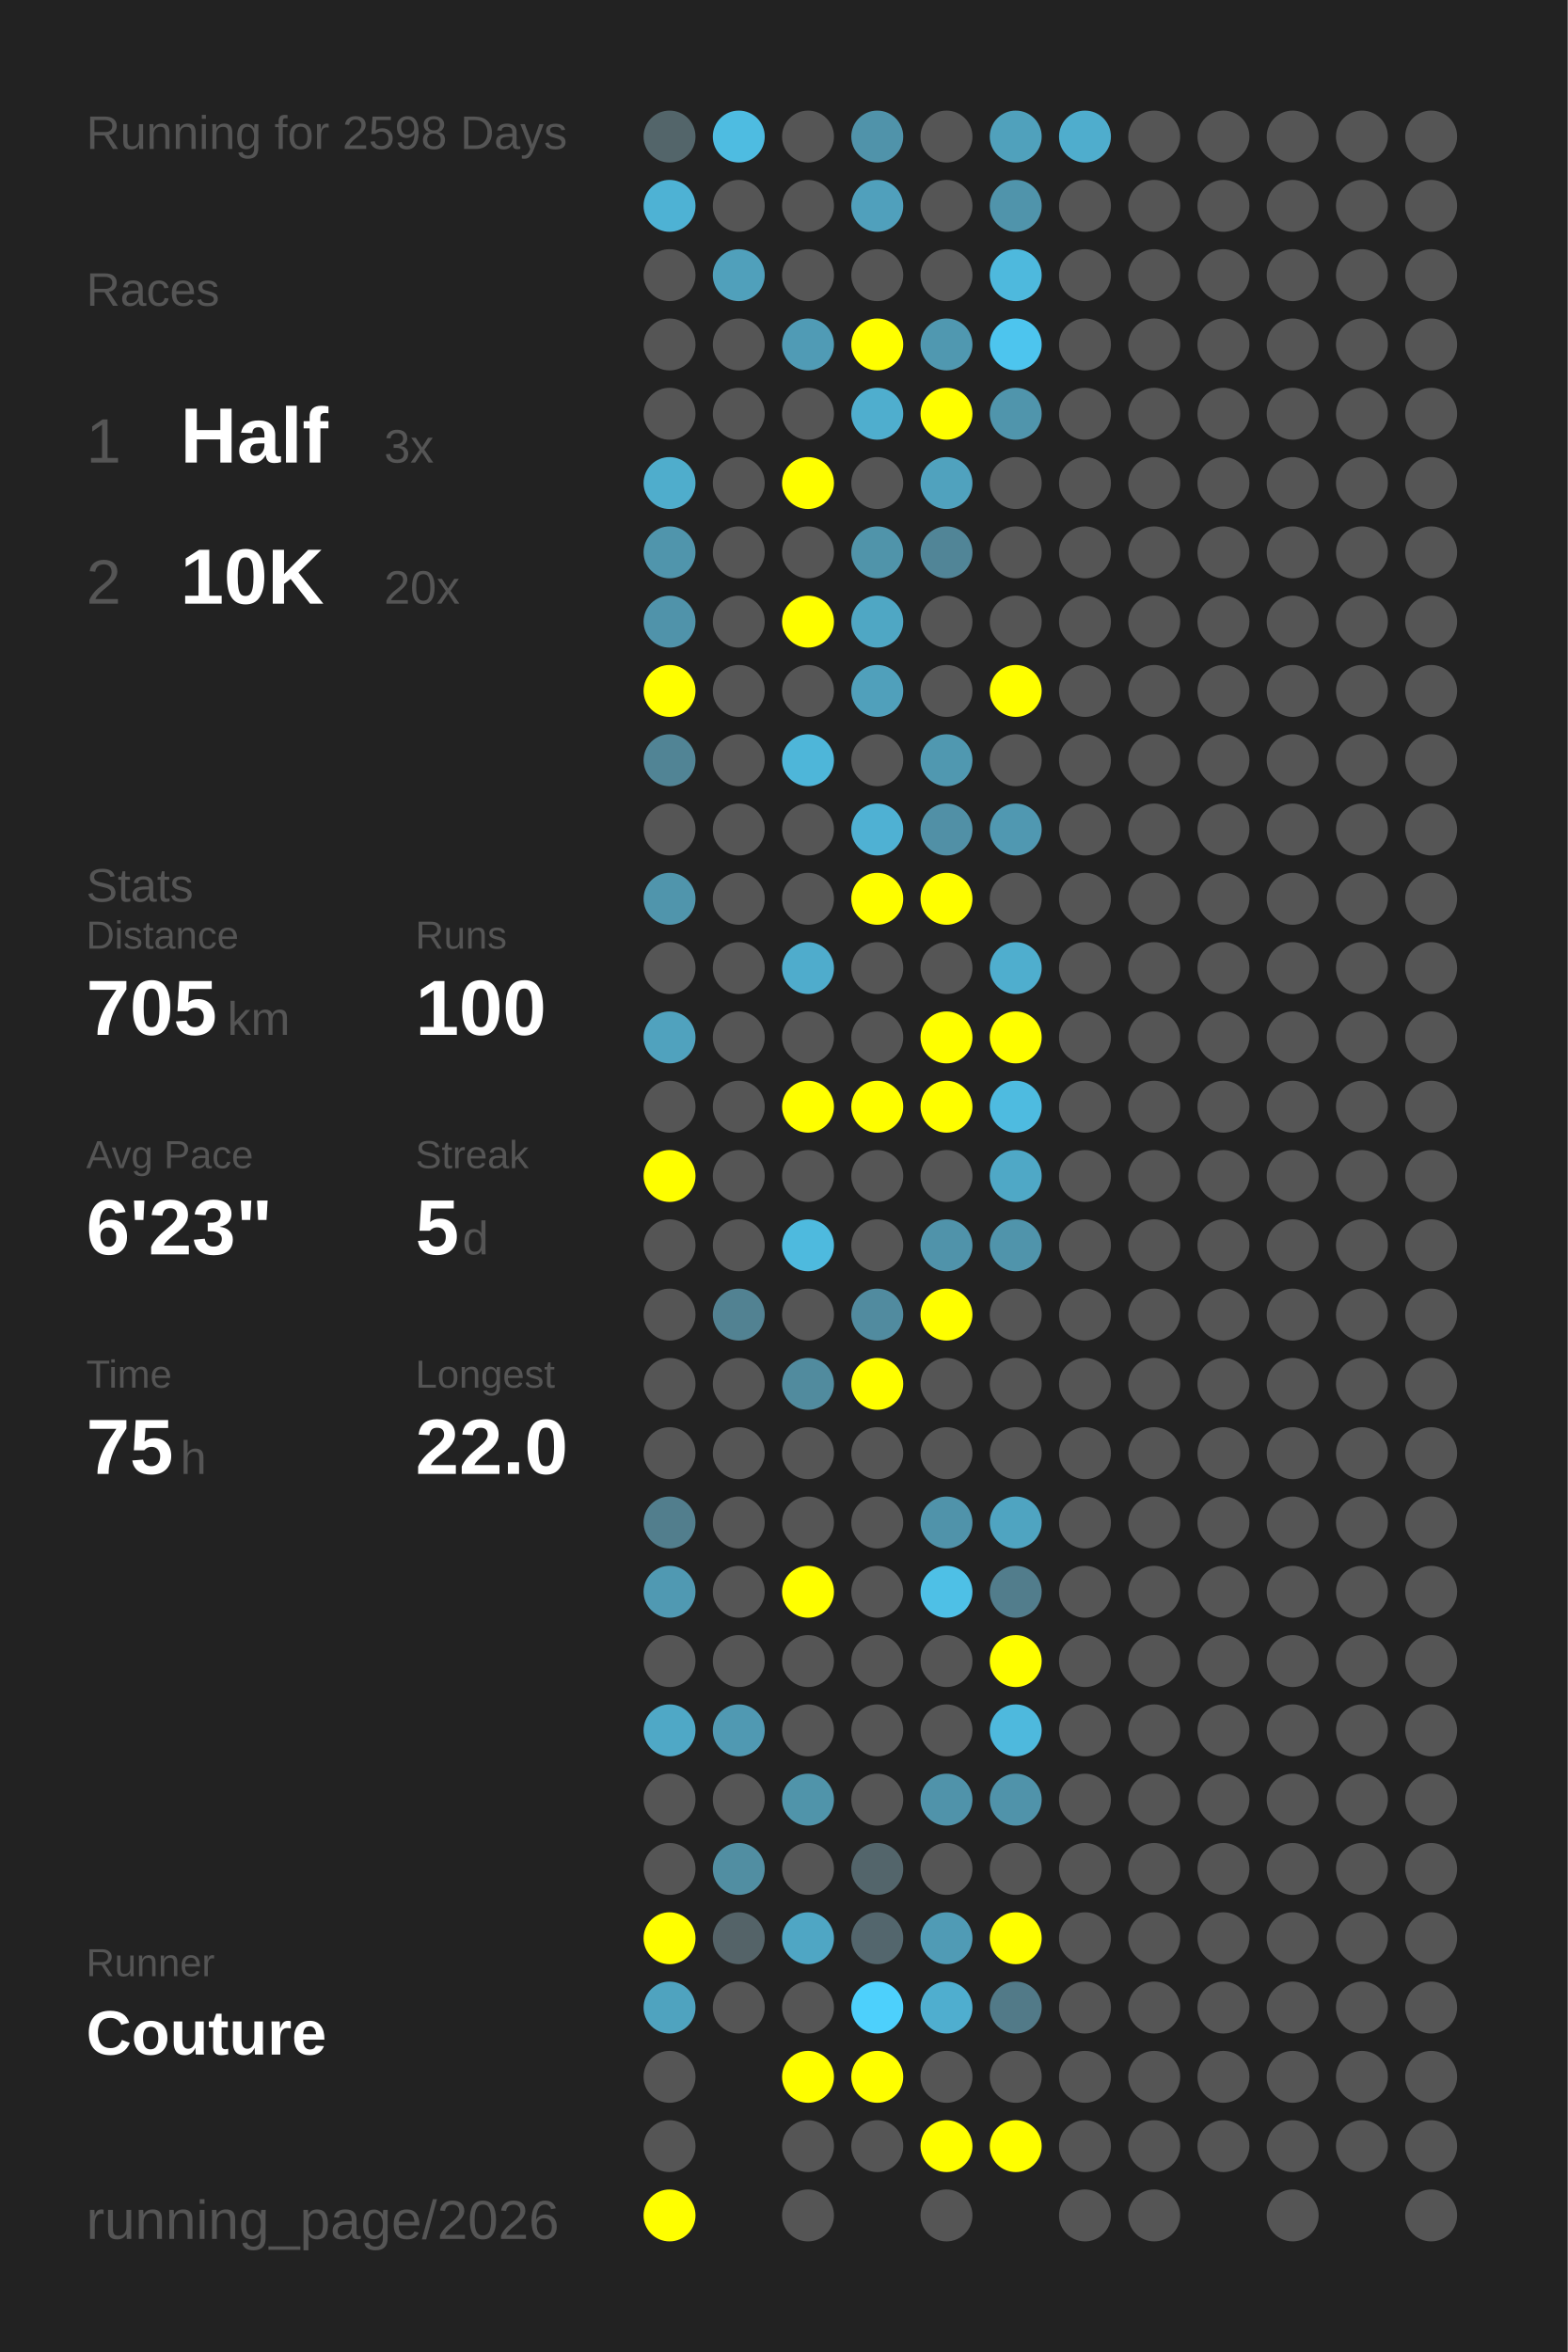
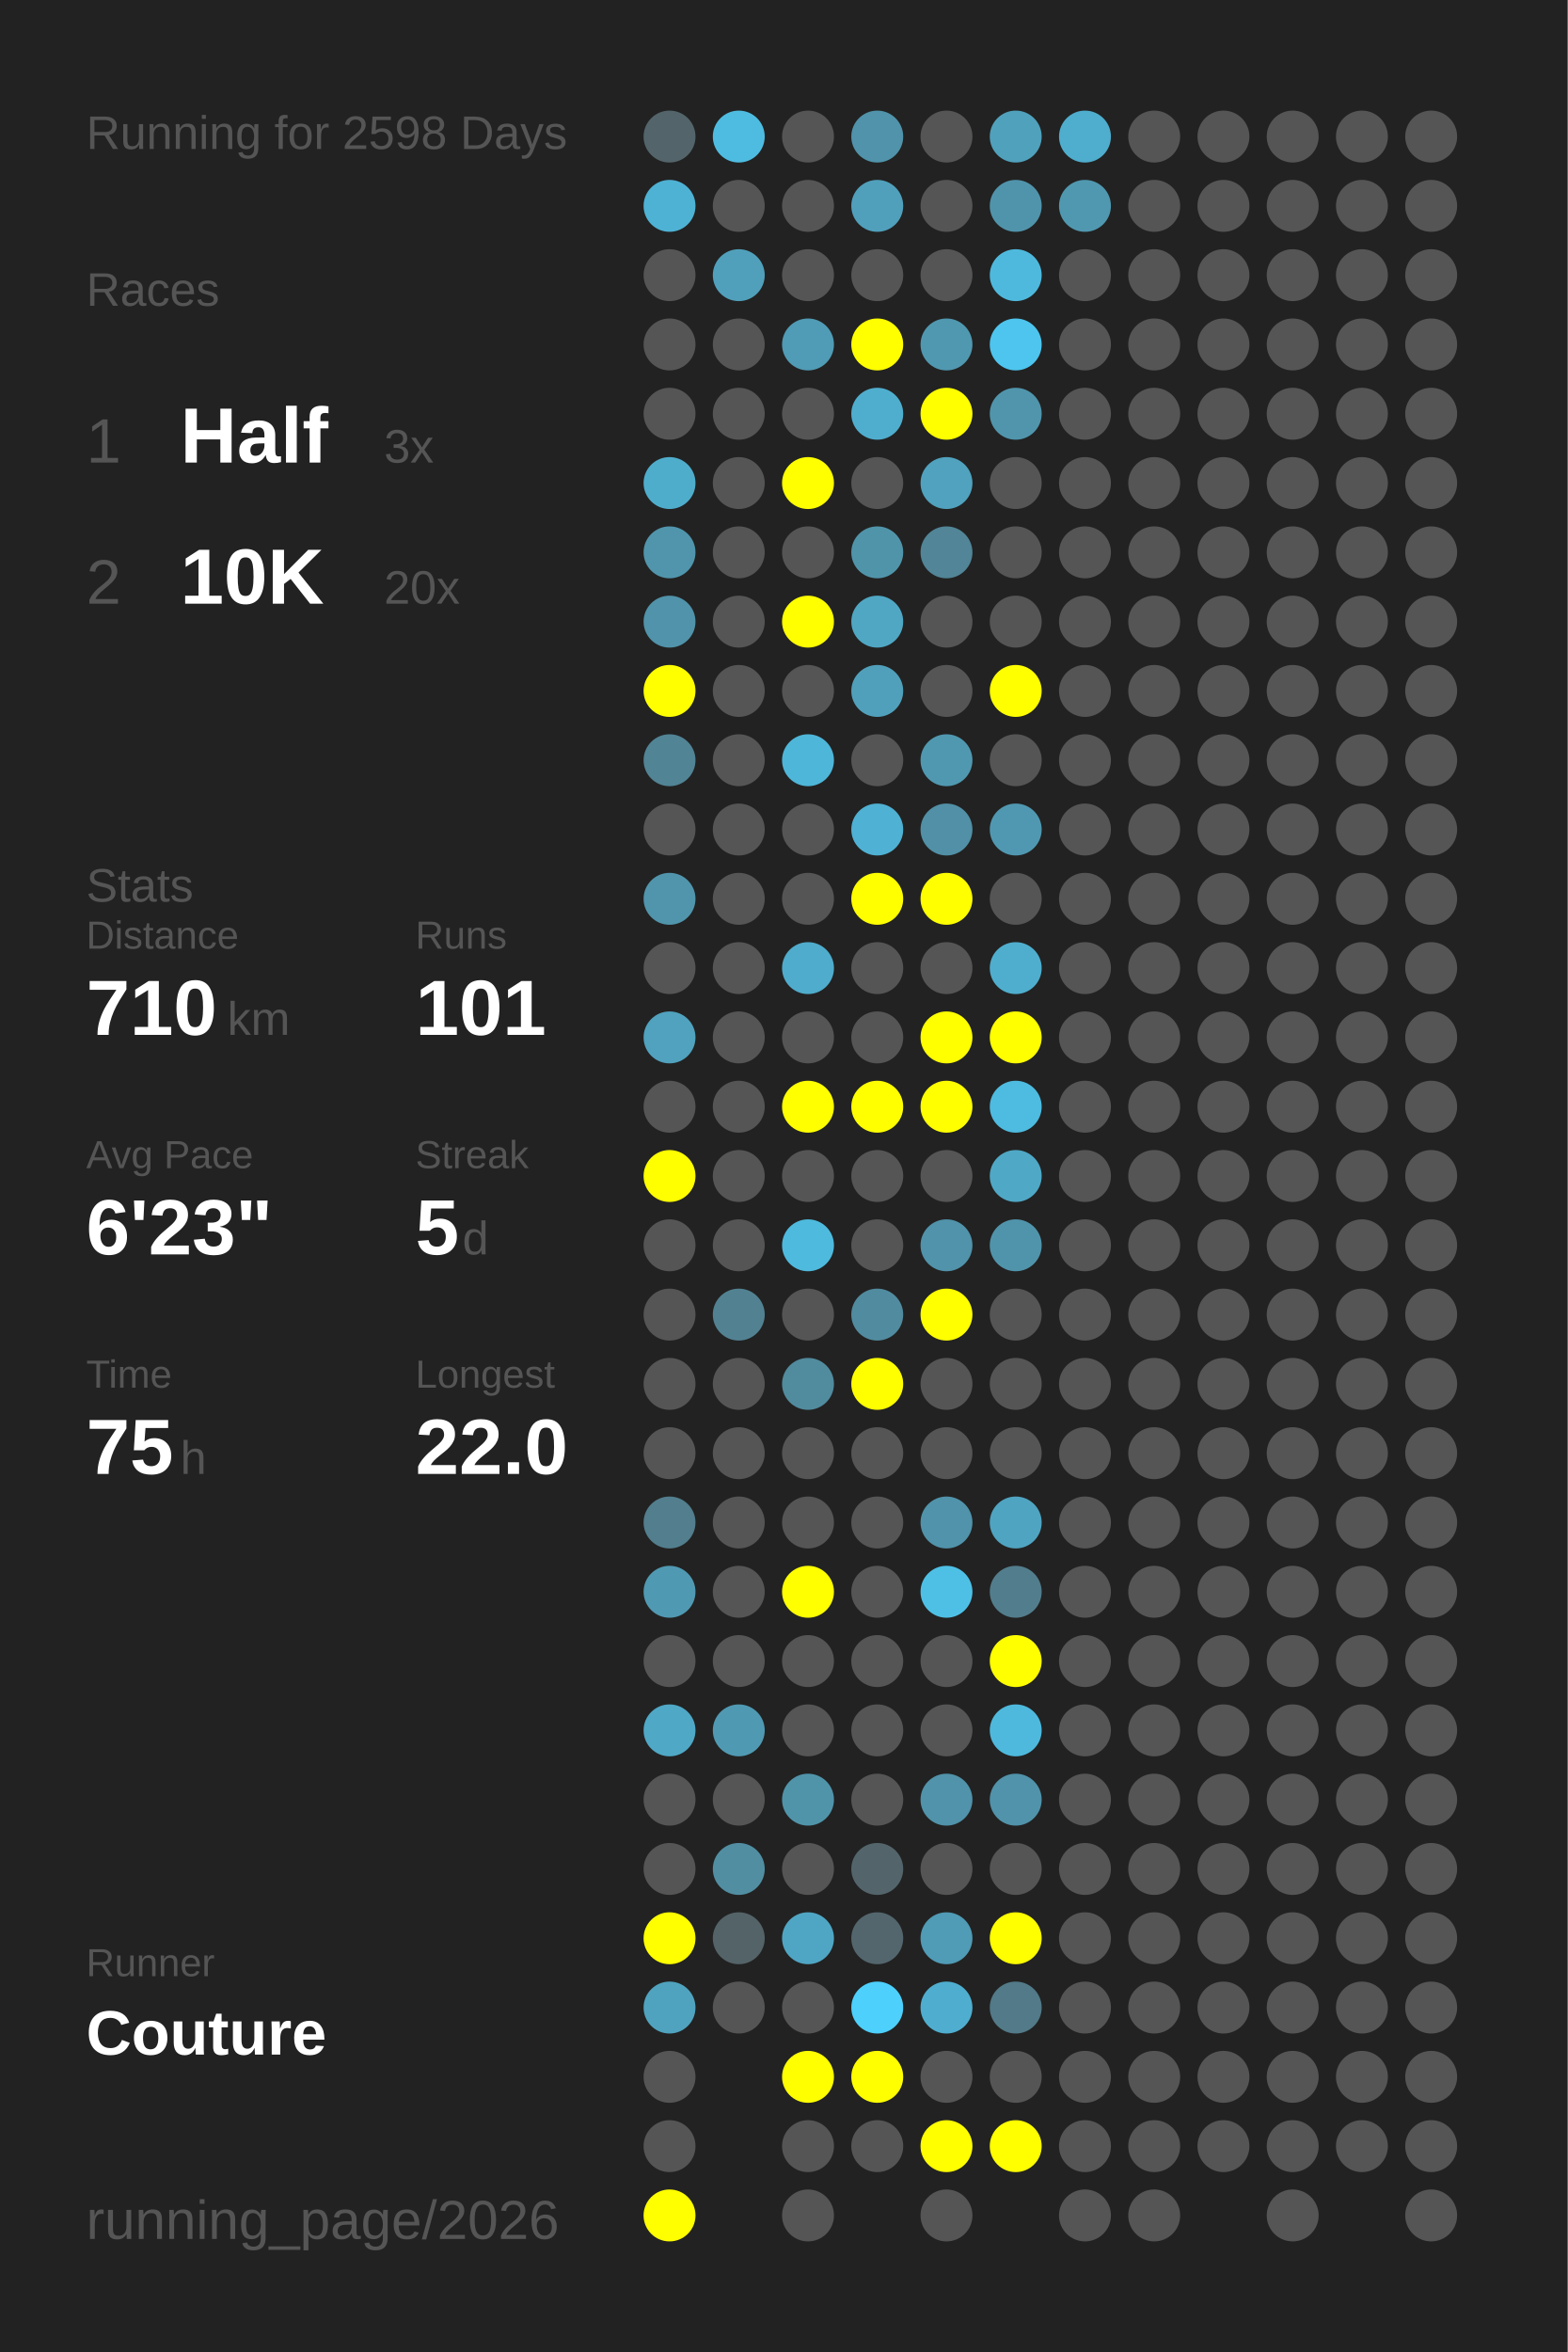
<svg xmlns="http://www.w3.org/2000/svg" baseProfile="full" height="300mm" version="1.1" viewBox="0,0,200,300" width="200mm">
  <defs />
  <rect fill="#222222" height="300" width="200" x="0" y="0" />
  <text fill="#555555" style="font-size:6px; font-family:Arial;" x="11" y="19">Running for 2598 Days</text>
  <text fill="#555555" style="font-size:6px; font-family:Arial;" x="11" y="39">Races</text>
  <text fill="#555555" style="font-size:8px; font-family:Arial;" x="11" y="59">1</text>
  <text fill="#FFFFFF" style="font-size:10px; font-family:Arial; font-weight:bold;" x="23" y="59">Half</text>
  <text fill="#555555" style="font-size:6px; font-family:Arial;" x="49" y="59">3x</text>
  <text fill="#555555" style="font-size:8px; font-family:Arial;" x="11" y="77">2</text>
  <text fill="#FFFFFF" style="font-size:10px; font-family:Arial; font-weight:bold;" x="23" y="77">10K</text>
  <text fill="#555555" style="font-size:6px; font-family:Arial;" x="49" y="77">20x</text>
  <text fill="#555555" style="font-size:6px; font-family:Arial;" x="11" y="115">Stats</text>
  <text fill="#555555" style="font-size:5px; font-family:Arial;" x="11" y="121">Distance</text>
-   <text fill="#FFFFFF" style="font-size:10px; font-family:Arial; font-weight:bold;" x="11" y="132">705</text>
+   <text fill="#FFFFFF" style="font-size:10px; font-family:Arial; font-weight:bold;" x="11" y="132">710</text>
  <text fill="#555555" style="font-size:6px; font-family:Arial;" x="29" y="132">km</text>
  <text fill="#555555" style="font-size:5px; font-family:Arial;" x="53" y="121">Runs</text>
-   <text fill="#FFFFFF" style="font-size:10px; font-family:Arial; font-weight:bold;" x="53" y="132">100</text>
+   <text fill="#FFFFFF" style="font-size:10px; font-family:Arial; font-weight:bold;" x="53" y="132">101</text>
  <text fill="#555555" style="font-size:5px; font-family:Arial;" x="11" y="149">Avg Pace</text>
  <text fill="#FFFFFF" style="font-size:10px; font-family:Arial; font-weight:bold;" x="11" y="160">6'23"</text>
  <text fill="#555555" style="font-size:5px; font-family:Arial;" x="53" y="149">Streak</text>
  <text fill="#FFFFFF" style="font-size:10px; font-family:Arial; font-weight:bold;" x="53" y="160">5</text>
  <text fill="#555555" style="font-size:6px; font-family:Arial;" x="59" y="160">d</text>
  <text fill="#555555" style="font-size:5px; font-family:Arial;" x="11" y="177">Time</text>
  <text fill="#FFFFFF" style="font-size:10px; font-family:Arial; font-weight:bold;" x="11" y="188">75</text>
  <text fill="#555555" style="font-size:6px; font-family:Arial;" x="23" y="188">h</text>
  <text fill="#555555" style="font-size:5px; font-family:Arial;" x="53" y="177">Longest</text>
  <text fill="#FFFFFF" style="font-size:10px; font-family:Arial; font-weight:bold;" x="53" y="188">22.0</text>
  <text fill="#555555" style="font-size:5px; font-family:Arial;" x="11" y="252.065">Runner</text>
  <text fill="#FFFFFF" style="font-size:8px; font-family:Arial; font-weight:bold;" x="11" y="262.065">Couture</text>
  <text fill="#555555" style="font-size:7px; font-family:Arial;" x="11" y="285.581">running_page/2026</text>
  <circle cx="85.417" cy="17.419" fill="#53656a" r="3.312" />
  <circle cx="85.417" cy="26.258" fill="#4eb2d4" r="3.312" />
  <circle cx="85.417" cy="35.097" fill="#555555" r="3.312" />
  <circle cx="85.417" cy="43.935" fill="#555555" r="3.312" />
  <circle cx="85.417" cy="52.774" fill="#555555" r="3.312" />
  <circle cx="85.417" cy="61.613" fill="#4fadcc" r="3.312" />
  <circle cx="85.417" cy="70.452" fill="#5095ac" r="3.312" />
  <circle cx="85.417" cy="79.29" fill="#5093aa" r="3.312" />
  <circle cx="85.417" cy="88.129" fill="#FFFF00" r="3.312" />
  <circle cx="85.417" cy="96.968" fill="#518495" r="3.312" />
  <circle cx="85.417" cy="105.806" fill="#555555" r="3.312" />
  <circle cx="85.417" cy="114.645" fill="#5095ac" r="3.312" />
  <circle cx="85.417" cy="123.484" fill="#555555" r="3.312" />
  <circle cx="85.417" cy="132.323" fill="#50a2be" r="3.312" />
  <circle cx="85.417" cy="141.161" fill="#555555" r="3.312" />
  <circle cx="85.417" cy="150" fill="#FFFF00" r="3.312" />
  <circle cx="85.417" cy="158.839" fill="#555555" r="3.312" />
  <circle cx="85.417" cy="167.677" fill="#555555" r="3.312" />
  <circle cx="85.417" cy="176.516" fill="#555555" r="3.312" />
  <circle cx="85.417" cy="185.355" fill="#555555" r="3.312" />
  <circle cx="85.417" cy="194.194" fill="#527e8d" r="3.312" />
  <circle cx="85.417" cy="203.032" fill="#5099b2" r="3.312" />
  <circle cx="85.417" cy="211.871" fill="#555555" r="3.312" />
  <circle cx="85.417" cy="220.71" fill="#4fa8c6" r="3.312" />
  <circle cx="85.417" cy="229.548" fill="#555555" r="3.312" />
  <circle cx="85.417" cy="238.387" fill="#555555" r="3.312" />
  <circle cx="85.417" cy="247.226" fill="#FFFF00" r="3.312" />
  <circle cx="85.417" cy="256.065" fill="#4fa3bf" r="3.312" />
  <circle cx="85.417" cy="264.903" fill="#555555" r="3.312" />
  <circle cx="85.417" cy="273.742" fill="#555555" r="3.312" />
  <circle cx="85.417" cy="282.581" fill="#FFFF00" r="3.312" />
  <circle cx="94.25" cy="17.419" fill="#4ebce1" r="3.312" />
  <circle cx="94.25" cy="26.258" fill="#555555" r="3.312" />
  <circle cx="94.25" cy="35.097" fill="#50a0bb" r="3.312" />
  <circle cx="94.25" cy="43.935" fill="#555555" r="3.312" />
  <circle cx="94.25" cy="52.774" fill="#555555" r="3.312" />
  <circle cx="94.25" cy="61.613" fill="#555555" r="3.312" />
  <circle cx="94.25" cy="70.452" fill="#555555" r="3.312" />
  <circle cx="94.25" cy="79.29" fill="#555555" r="3.312" />
  <circle cx="94.25" cy="88.129" fill="#555555" r="3.312" />
  <circle cx="94.25" cy="96.968" fill="#555555" r="3.312" />
  <circle cx="94.25" cy="105.806" fill="#555555" r="3.312" />
  <circle cx="94.25" cy="114.645" fill="#555555" r="3.312" />
  <circle cx="94.25" cy="123.484" fill="#555555" r="3.312" />
  <circle cx="94.25" cy="132.323" fill="#555555" r="3.312" />
  <circle cx="94.25" cy="141.161" fill="#555555" r="3.312" />
  <circle cx="94.25" cy="150" fill="#555555" r="3.312" />
  <circle cx="94.25" cy="158.839" fill="#555555" r="3.312" />
  <circle cx="94.25" cy="167.677" fill="#528292" r="3.312" />
  <circle cx="94.25" cy="176.516" fill="#555555" r="3.312" />
  <circle cx="94.25" cy="185.355" fill="#555555" r="3.312" />
  <circle cx="94.25" cy="194.194" fill="#555555" r="3.312" />
  <circle cx="94.25" cy="203.032" fill="#555555" r="3.312" />
  <circle cx="94.25" cy="211.871" fill="#555555" r="3.312" />
  <circle cx="94.25" cy="220.71" fill="#5099b2" r="3.312" />
  <circle cx="94.25" cy="229.548" fill="#555555" r="3.312" />
  <circle cx="94.25" cy="238.387" fill="#518ea2" r="3.312" />
  <circle cx="94.25" cy="247.226" fill="#546368" r="3.312" />
  <circle cx="94.25" cy="256.065" fill="#555555" r="3.312" />
  <circle cx="103.083" cy="17.419" fill="#555555" r="3.312" />
  <circle cx="103.083" cy="26.258" fill="#555555" r="3.312" />
  <circle cx="103.083" cy="35.097" fill="#555555" r="3.312" />
  <circle cx="103.083" cy="43.935" fill="#509bb5" r="3.312" />
  <circle cx="103.083" cy="52.774" fill="#555555" r="3.312" />
  <circle cx="103.083" cy="61.613" fill="#FFFF00" r="3.312" />
  <circle cx="103.083" cy="70.452" fill="#555555" r="3.312" />
  <circle cx="103.083" cy="79.29" fill="#FFFF00" r="3.312" />
  <circle cx="103.083" cy="88.129" fill="#555555" r="3.312" />
  <circle cx="103.083" cy="96.968" fill="#4eb6d9" r="3.312" />
  <circle cx="103.083" cy="105.806" fill="#555555" r="3.312" />
  <circle cx="103.083" cy="114.645" fill="#555555" r="3.312" />
  <circle cx="103.083" cy="123.484" fill="#4faccc" r="3.312" />
  <circle cx="103.083" cy="132.323" fill="#555555" r="3.312" />
  <circle cx="103.083" cy="141.161" fill="#FFFF00" r="3.312" />
  <circle cx="103.083" cy="150" fill="#555555" r="3.312" />
  <circle cx="103.083" cy="158.839" fill="#4ebade" r="3.312" />
  <circle cx="103.083" cy="167.677" fill="#555555" r="3.312" />
  <circle cx="103.083" cy="176.516" fill="#518b9e" r="3.312" />
  <circle cx="103.083" cy="185.355" fill="#555555" r="3.312" />
  <circle cx="103.083" cy="194.194" fill="#555555" r="3.312" />
  <circle cx="103.083" cy="203.032" fill="#FFFF00" r="3.312" />
  <circle cx="103.083" cy="211.871" fill="#555555" r="3.312" />
  <circle cx="103.083" cy="220.71" fill="#555555" r="3.312" />
  <circle cx="103.083" cy="229.548" fill="#5094aa" r="3.312" />
  <circle cx="103.083" cy="238.387" fill="#555555" r="3.312" />
  <circle cx="103.083" cy="247.226" fill="#4fa6c4" r="3.312" />
  <circle cx="103.083" cy="256.065" fill="#555555" r="3.312" />
  <circle cx="103.083" cy="264.903" fill="#FFFF00" r="3.312" />
  <circle cx="103.083" cy="273.742" fill="#555555" r="3.312" />
  <circle cx="103.083" cy="282.581" fill="#555555" r="3.312" />
  <circle cx="111.917" cy="17.419" fill="#5093aa" r="3.312" />
  <circle cx="111.917" cy="26.258" fill="#50a0bc" r="3.312" />
  <circle cx="111.917" cy="35.097" fill="#555555" r="3.312" />
  <circle cx="111.917" cy="43.935" fill="#FFFF00" r="3.312" />
  <circle cx="111.917" cy="52.774" fill="#4faece" r="3.312" />
  <circle cx="111.917" cy="61.613" fill="#555555" r="3.312" />
  <circle cx="111.917" cy="70.452" fill="#5094aa" r="3.312" />
  <circle cx="111.917" cy="79.29" fill="#4fa7c4" r="3.312" />
  <circle cx="111.917" cy="88.129" fill="#50a0bb" r="3.312" />
  <circle cx="111.917" cy="96.968" fill="#555555" r="3.312" />
  <circle cx="111.917" cy="105.806" fill="#4fb1d3" r="3.312" />
  <circle cx="111.917" cy="114.645" fill="#FFFF00" r="3.312" />
  <circle cx="111.917" cy="123.484" fill="#555555" r="3.312" />
  <circle cx="111.917" cy="132.323" fill="#555555" r="3.312" />
  <circle cx="111.917" cy="141.161" fill="#FFFF00" r="3.312" />
  <circle cx="111.917" cy="150" fill="#555555" r="3.312" />
  <circle cx="111.917" cy="158.839" fill="#555555" r="3.312" />
  <circle cx="111.917" cy="167.677" fill="#518b9f" r="3.312" />
  <circle cx="111.917" cy="176.516" fill="#FFFF00" r="3.312" />
  <circle cx="111.917" cy="185.355" fill="#555555" r="3.312" />
  <circle cx="111.917" cy="194.194" fill="#555555" r="3.312" />
  <circle cx="111.917" cy="203.032" fill="#555555" r="3.312" />
  <circle cx="111.917" cy="211.871" fill="#555555" r="3.312" />
  <circle cx="111.917" cy="220.71" fill="#555555" r="3.312" />
  <circle cx="111.917" cy="229.548" fill="#555555" r="3.312" />
  <circle cx="111.917" cy="238.387" fill="#53656b" r="3.312" />
  <circle cx="111.917" cy="247.226" fill="#53666d" r="3.312" />
  <circle cx="111.917" cy="256.065" fill="#4dd0fc" r="3.312" />
  <circle cx="111.917" cy="264.903" fill="#FFFF00" r="3.312" />
  <circle cx="111.917" cy="273.742" fill="#555555" r="3.312" />
  <circle cx="120.75" cy="17.419" fill="#555555" r="3.312" />
  <circle cx="120.75" cy="26.258" fill="#555555" r="3.312" />
  <circle cx="120.75" cy="35.097" fill="#555555" r="3.312" />
  <circle cx="120.75" cy="43.935" fill="#5098b0" r="3.312" />
  <circle cx="120.75" cy="52.774" fill="#FFFF00" r="3.312" />
  <circle cx="120.75" cy="61.613" fill="#50a2be" r="3.312" />
  <circle cx="120.75" cy="70.452" fill="#518597" r="3.312" />
  <circle cx="120.75" cy="79.29" fill="#555555" r="3.312" />
  <circle cx="120.75" cy="88.129" fill="#555555" r="3.312" />
  <circle cx="120.75" cy="96.968" fill="#5098b0" r="3.312" />
  <circle cx="120.75" cy="105.806" fill="#5190a6" r="3.312" />
  <circle cx="120.75" cy="114.645" fill="#FFFF00" r="3.312" />
  <circle cx="120.75" cy="123.484" fill="#555555" r="3.312" />
  <circle cx="120.75" cy="132.323" fill="#FFFF00" r="3.312" />
  <circle cx="120.75" cy="141.161" fill="#FFFF00" r="3.312" />
  <circle cx="120.75" cy="150" fill="#555555" r="3.312" />
  <circle cx="120.75" cy="158.839" fill="#5093aa" r="3.312" />
  <circle cx="120.75" cy="167.677" fill="#FFFF00" r="3.312" />
  <circle cx="120.75" cy="176.516" fill="#555555" r="3.312" />
  <circle cx="120.75" cy="185.355" fill="#555555" r="3.312" />
  <circle cx="120.75" cy="194.194" fill="#5093aa" r="3.312" />
  <circle cx="120.75" cy="203.032" fill="#4ec0e6" r="3.312" />
  <circle cx="120.75" cy="211.871" fill="#555555" r="3.312" />
  <circle cx="120.75" cy="220.71" fill="#555555" r="3.312" />
  <circle cx="120.75" cy="229.548" fill="#5093aa" r="3.312" />
  <circle cx="120.75" cy="238.387" fill="#555555" r="3.312" />
  <circle cx="120.75" cy="247.226" fill="#509bb5" r="3.312" />
  <circle cx="120.75" cy="256.065" fill="#4faecf" r="3.312" />
  <circle cx="120.75" cy="264.903" fill="#555555" r="3.312" />
  <circle cx="120.75" cy="273.742" fill="#FFFF00" r="3.312" />
  <circle cx="120.75" cy="282.581" fill="#555555" r="3.312" />
  <circle cx="129.583" cy="17.419" fill="#50a1bc" r="3.312" />
  <circle cx="129.583" cy="26.258" fill="#5094ab" r="3.312" />
  <circle cx="129.583" cy="35.097" fill="#4eb9dd" r="3.312" />
  <circle cx="129.583" cy="43.935" fill="#4dc5ee" r="3.312" />
  <circle cx="129.583" cy="52.774" fill="#5095ac" r="3.312" />
  <circle cx="129.583" cy="61.613" fill="#555555" r="3.312" />
  <circle cx="129.583" cy="70.452" fill="#555555" r="3.312" />
  <circle cx="129.583" cy="79.29" fill="#555555" r="3.312" />
  <circle cx="129.583" cy="88.129" fill="#FFFF00" r="3.312" />
  <circle cx="129.583" cy="96.968" fill="#555555" r="3.312" />
  <circle cx="129.583" cy="105.806" fill="#5098b1" r="3.312" />
  <circle cx="129.583" cy="114.645" fill="#555555" r="3.312" />
  <circle cx="129.583" cy="123.484" fill="#4faece" r="3.312" />
  <circle cx="129.583" cy="132.323" fill="#FFFF00" r="3.312" />
  <circle cx="129.583" cy="141.161" fill="#4ebbe0" r="3.312" />
  <circle cx="129.583" cy="150" fill="#4fa8c6" r="3.312" />
  <circle cx="129.583" cy="158.839" fill="#5094ab" r="3.312" />
  <circle cx="129.583" cy="167.677" fill="#555555" r="3.312" />
  <circle cx="129.583" cy="176.516" fill="#555555" r="3.312" />
  <circle cx="129.583" cy="185.355" fill="#555555" r="3.312" />
  <circle cx="129.583" cy="194.194" fill="#4fa4c1" r="3.312" />
  <circle cx="129.583" cy="203.032" fill="#527d8c" r="3.312" />
  <circle cx="129.583" cy="211.871" fill="#FFFF00" r="3.312" />
  <circle cx="129.583" cy="220.71" fill="#4eb9dd" r="3.312" />
  <circle cx="129.583" cy="229.548" fill="#5093aa" r="3.312" />
  <circle cx="129.583" cy="238.387" fill="#555555" r="3.312" />
  <circle cx="129.583" cy="247.226" fill="#FFFF00" r="3.312" />
  <circle cx="129.583" cy="256.065" fill="#527a88" r="3.312" />
  <circle cx="129.583" cy="264.903" fill="#555555" r="3.312" />
  <circle cx="129.583" cy="273.742" fill="#FFFF00" r="3.312" />
  <circle cx="138.417" cy="17.419" fill="#4fadcd" r="3.312" />
-   <circle cx="138.417" cy="26.258" fill="#555555" r="3.312" />
+   <circle cx="138.417" cy="26.258" fill="#5098b0" r="3.312" />
  <circle cx="138.417" cy="35.097" fill="#555555" r="3.312" />
  <circle cx="138.417" cy="43.935" fill="#555555" r="3.312" />
  <circle cx="138.417" cy="52.774" fill="#555555" r="3.312" />
  <circle cx="138.417" cy="61.613" fill="#555555" r="3.312" />
  <circle cx="138.417" cy="70.452" fill="#555555" r="3.312" />
  <circle cx="138.417" cy="79.29" fill="#555555" r="3.312" />
  <circle cx="138.417" cy="88.129" fill="#555555" r="3.312" />
  <circle cx="138.417" cy="96.968" fill="#555555" r="3.312" />
  <circle cx="138.417" cy="105.806" fill="#555555" r="3.312" />
  <circle cx="138.417" cy="114.645" fill="#555555" r="3.312" />
  <circle cx="138.417" cy="123.484" fill="#555555" r="3.312" />
  <circle cx="138.417" cy="132.323" fill="#555555" r="3.312" />
  <circle cx="138.417" cy="141.161" fill="#555555" r="3.312" />
  <circle cx="138.417" cy="150" fill="#555555" r="3.312" />
  <circle cx="138.417" cy="158.839" fill="#555555" r="3.312" />
  <circle cx="138.417" cy="167.677" fill="#555555" r="3.312" />
  <circle cx="138.417" cy="176.516" fill="#555555" r="3.312" />
  <circle cx="138.417" cy="185.355" fill="#555555" r="3.312" />
  <circle cx="138.417" cy="194.194" fill="#555555" r="3.312" />
  <circle cx="138.417" cy="203.032" fill="#555555" r="3.312" />
  <circle cx="138.417" cy="211.871" fill="#555555" r="3.312" />
  <circle cx="138.417" cy="220.71" fill="#555555" r="3.312" />
  <circle cx="138.417" cy="229.548" fill="#555555" r="3.312" />
  <circle cx="138.417" cy="238.387" fill="#555555" r="3.312" />
  <circle cx="138.417" cy="247.226" fill="#555555" r="3.312" />
  <circle cx="138.417" cy="256.065" fill="#555555" r="3.312" />
  <circle cx="138.417" cy="264.903" fill="#555555" r="3.312" />
  <circle cx="138.417" cy="273.742" fill="#555555" r="3.312" />
  <circle cx="138.417" cy="282.581" fill="#555555" r="3.312" />
  <circle cx="147.25" cy="17.419" fill="#555555" r="3.312" />
  <circle cx="147.25" cy="26.258" fill="#555555" r="3.312" />
  <circle cx="147.25" cy="35.097" fill="#555555" r="3.312" />
  <circle cx="147.25" cy="43.935" fill="#555555" r="3.312" />
  <circle cx="147.25" cy="52.774" fill="#555555" r="3.312" />
  <circle cx="147.25" cy="61.613" fill="#555555" r="3.312" />
  <circle cx="147.25" cy="70.452" fill="#555555" r="3.312" />
  <circle cx="147.25" cy="79.29" fill="#555555" r="3.312" />
  <circle cx="147.25" cy="88.129" fill="#555555" r="3.312" />
  <circle cx="147.25" cy="96.968" fill="#555555" r="3.312" />
  <circle cx="147.25" cy="105.806" fill="#555555" r="3.312" />
  <circle cx="147.25" cy="114.645" fill="#555555" r="3.312" />
  <circle cx="147.25" cy="123.484" fill="#555555" r="3.312" />
  <circle cx="147.25" cy="132.323" fill="#555555" r="3.312" />
  <circle cx="147.25" cy="141.161" fill="#555555" r="3.312" />
  <circle cx="147.25" cy="150" fill="#555555" r="3.312" />
  <circle cx="147.25" cy="158.839" fill="#555555" r="3.312" />
  <circle cx="147.25" cy="167.677" fill="#555555" r="3.312" />
  <circle cx="147.25" cy="176.516" fill="#555555" r="3.312" />
  <circle cx="147.25" cy="185.355" fill="#555555" r="3.312" />
  <circle cx="147.25" cy="194.194" fill="#555555" r="3.312" />
  <circle cx="147.25" cy="203.032" fill="#555555" r="3.312" />
  <circle cx="147.25" cy="211.871" fill="#555555" r="3.312" />
  <circle cx="147.25" cy="220.71" fill="#555555" r="3.312" />
  <circle cx="147.25" cy="229.548" fill="#555555" r="3.312" />
  <circle cx="147.25" cy="238.387" fill="#555555" r="3.312" />
  <circle cx="147.25" cy="247.226" fill="#555555" r="3.312" />
  <circle cx="147.25" cy="256.065" fill="#555555" r="3.312" />
  <circle cx="147.25" cy="264.903" fill="#555555" r="3.312" />
  <circle cx="147.25" cy="273.742" fill="#555555" r="3.312" />
  <circle cx="147.25" cy="282.581" fill="#555555" r="3.312" />
  <circle cx="156.083" cy="17.419" fill="#555555" r="3.312" />
  <circle cx="156.083" cy="26.258" fill="#555555" r="3.312" />
  <circle cx="156.083" cy="35.097" fill="#555555" r="3.312" />
  <circle cx="156.083" cy="43.935" fill="#555555" r="3.312" />
  <circle cx="156.083" cy="52.774" fill="#555555" r="3.312" />
  <circle cx="156.083" cy="61.613" fill="#555555" r="3.312" />
  <circle cx="156.083" cy="70.452" fill="#555555" r="3.312" />
  <circle cx="156.083" cy="79.29" fill="#555555" r="3.312" />
  <circle cx="156.083" cy="88.129" fill="#555555" r="3.312" />
  <circle cx="156.083" cy="96.968" fill="#555555" r="3.312" />
  <circle cx="156.083" cy="105.806" fill="#555555" r="3.312" />
  <circle cx="156.083" cy="114.645" fill="#555555" r="3.312" />
  <circle cx="156.083" cy="123.484" fill="#555555" r="3.312" />
  <circle cx="156.083" cy="132.323" fill="#555555" r="3.312" />
  <circle cx="156.083" cy="141.161" fill="#555555" r="3.312" />
  <circle cx="156.083" cy="150" fill="#555555" r="3.312" />
  <circle cx="156.083" cy="158.839" fill="#555555" r="3.312" />
  <circle cx="156.083" cy="167.677" fill="#555555" r="3.312" />
  <circle cx="156.083" cy="176.516" fill="#555555" r="3.312" />
  <circle cx="156.083" cy="185.355" fill="#555555" r="3.312" />
  <circle cx="156.083" cy="194.194" fill="#555555" r="3.312" />
  <circle cx="156.083" cy="203.032" fill="#555555" r="3.312" />
  <circle cx="156.083" cy="211.871" fill="#555555" r="3.312" />
  <circle cx="156.083" cy="220.71" fill="#555555" r="3.312" />
  <circle cx="156.083" cy="229.548" fill="#555555" r="3.312" />
  <circle cx="156.083" cy="238.387" fill="#555555" r="3.312" />
  <circle cx="156.083" cy="247.226" fill="#555555" r="3.312" />
  <circle cx="156.083" cy="256.065" fill="#555555" r="3.312" />
  <circle cx="156.083" cy="264.903" fill="#555555" r="3.312" />
  <circle cx="156.083" cy="273.742" fill="#555555" r="3.312" />
  <circle cx="164.917" cy="17.419" fill="#555555" r="3.312" />
  <circle cx="164.917" cy="26.258" fill="#555555" r="3.312" />
  <circle cx="164.917" cy="35.097" fill="#555555" r="3.312" />
  <circle cx="164.917" cy="43.935" fill="#555555" r="3.312" />
  <circle cx="164.917" cy="52.774" fill="#555555" r="3.312" />
  <circle cx="164.917" cy="61.613" fill="#555555" r="3.312" />
  <circle cx="164.917" cy="70.452" fill="#555555" r="3.312" />
  <circle cx="164.917" cy="79.29" fill="#555555" r="3.312" />
  <circle cx="164.917" cy="88.129" fill="#555555" r="3.312" />
  <circle cx="164.917" cy="96.968" fill="#555555" r="3.312" />
  <circle cx="164.917" cy="105.806" fill="#555555" r="3.312" />
  <circle cx="164.917" cy="114.645" fill="#555555" r="3.312" />
  <circle cx="164.917" cy="123.484" fill="#555555" r="3.312" />
  <circle cx="164.917" cy="132.323" fill="#555555" r="3.312" />
  <circle cx="164.917" cy="141.161" fill="#555555" r="3.312" />
  <circle cx="164.917" cy="150" fill="#555555" r="3.312" />
  <circle cx="164.917" cy="158.839" fill="#555555" r="3.312" />
  <circle cx="164.917" cy="167.677" fill="#555555" r="3.312" />
  <circle cx="164.917" cy="176.516" fill="#555555" r="3.312" />
  <circle cx="164.917" cy="185.355" fill="#555555" r="3.312" />
  <circle cx="164.917" cy="194.194" fill="#555555" r="3.312" />
  <circle cx="164.917" cy="203.032" fill="#555555" r="3.312" />
  <circle cx="164.917" cy="211.871" fill="#555555" r="3.312" />
  <circle cx="164.917" cy="220.71" fill="#555555" r="3.312" />
  <circle cx="164.917" cy="229.548" fill="#555555" r="3.312" />
  <circle cx="164.917" cy="238.387" fill="#555555" r="3.312" />
  <circle cx="164.917" cy="247.226" fill="#555555" r="3.312" />
  <circle cx="164.917" cy="256.065" fill="#555555" r="3.312" />
  <circle cx="164.917" cy="264.903" fill="#555555" r="3.312" />
  <circle cx="164.917" cy="273.742" fill="#555555" r="3.312" />
  <circle cx="164.917" cy="282.581" fill="#555555" r="3.312" />
  <circle cx="173.75" cy="17.419" fill="#555555" r="3.312" />
  <circle cx="173.75" cy="26.258" fill="#555555" r="3.312" />
  <circle cx="173.75" cy="35.097" fill="#555555" r="3.312" />
  <circle cx="173.75" cy="43.935" fill="#555555" r="3.312" />
  <circle cx="173.75" cy="52.774" fill="#555555" r="3.312" />
  <circle cx="173.75" cy="61.613" fill="#555555" r="3.312" />
  <circle cx="173.75" cy="70.452" fill="#555555" r="3.312" />
  <circle cx="173.75" cy="79.29" fill="#555555" r="3.312" />
  <circle cx="173.75" cy="88.129" fill="#555555" r="3.312" />
  <circle cx="173.75" cy="96.968" fill="#555555" r="3.312" />
  <circle cx="173.75" cy="105.806" fill="#555555" r="3.312" />
  <circle cx="173.75" cy="114.645" fill="#555555" r="3.312" />
  <circle cx="173.75" cy="123.484" fill="#555555" r="3.312" />
  <circle cx="173.75" cy="132.323" fill="#555555" r="3.312" />
  <circle cx="173.75" cy="141.161" fill="#555555" r="3.312" />
  <circle cx="173.75" cy="150" fill="#555555" r="3.312" />
  <circle cx="173.75" cy="158.839" fill="#555555" r="3.312" />
  <circle cx="173.75" cy="167.677" fill="#555555" r="3.312" />
  <circle cx="173.75" cy="176.516" fill="#555555" r="3.312" />
  <circle cx="173.75" cy="185.355" fill="#555555" r="3.312" />
  <circle cx="173.75" cy="194.194" fill="#555555" r="3.312" />
  <circle cx="173.75" cy="203.032" fill="#555555" r="3.312" />
  <circle cx="173.75" cy="211.871" fill="#555555" r="3.312" />
  <circle cx="173.75" cy="220.71" fill="#555555" r="3.312" />
  <circle cx="173.75" cy="229.548" fill="#555555" r="3.312" />
  <circle cx="173.75" cy="238.387" fill="#555555" r="3.312" />
  <circle cx="173.75" cy="247.226" fill="#555555" r="3.312" />
  <circle cx="173.75" cy="256.065" fill="#555555" r="3.312" />
  <circle cx="173.75" cy="264.903" fill="#555555" r="3.312" />
  <circle cx="173.75" cy="273.742" fill="#555555" r="3.312" />
  <circle cx="182.583" cy="17.419" fill="#555555" r="3.312" />
  <circle cx="182.583" cy="26.258" fill="#555555" r="3.312" />
  <circle cx="182.583" cy="35.097" fill="#555555" r="3.312" />
  <circle cx="182.583" cy="43.935" fill="#555555" r="3.312" />
  <circle cx="182.583" cy="52.774" fill="#555555" r="3.312" />
  <circle cx="182.583" cy="61.613" fill="#555555" r="3.312" />
  <circle cx="182.583" cy="70.452" fill="#555555" r="3.312" />
  <circle cx="182.583" cy="79.29" fill="#555555" r="3.312" />
  <circle cx="182.583" cy="88.129" fill="#555555" r="3.312" />
  <circle cx="182.583" cy="96.968" fill="#555555" r="3.312" />
  <circle cx="182.583" cy="105.806" fill="#555555" r="3.312" />
  <circle cx="182.583" cy="114.645" fill="#555555" r="3.312" />
  <circle cx="182.583" cy="123.484" fill="#555555" r="3.312" />
  <circle cx="182.583" cy="132.323" fill="#555555" r="3.312" />
  <circle cx="182.583" cy="141.161" fill="#555555" r="3.312" />
  <circle cx="182.583" cy="150" fill="#555555" r="3.312" />
  <circle cx="182.583" cy="158.839" fill="#555555" r="3.312" />
  <circle cx="182.583" cy="167.677" fill="#555555" r="3.312" />
  <circle cx="182.583" cy="176.516" fill="#555555" r="3.312" />
  <circle cx="182.583" cy="185.355" fill="#555555" r="3.312" />
  <circle cx="182.583" cy="194.194" fill="#555555" r="3.312" />
  <circle cx="182.583" cy="203.032" fill="#555555" r="3.312" />
  <circle cx="182.583" cy="211.871" fill="#555555" r="3.312" />
  <circle cx="182.583" cy="220.71" fill="#555555" r="3.312" />
  <circle cx="182.583" cy="229.548" fill="#555555" r="3.312" />
  <circle cx="182.583" cy="238.387" fill="#555555" r="3.312" />
  <circle cx="182.583" cy="247.226" fill="#555555" r="3.312" />
  <circle cx="182.583" cy="256.065" fill="#555555" r="3.312" />
  <circle cx="182.583" cy="264.903" fill="#555555" r="3.312" />
  <circle cx="182.583" cy="273.742" fill="#555555" r="3.312" />
  <circle cx="182.583" cy="282.581" fill="#555555" r="3.312" />
</svg>
